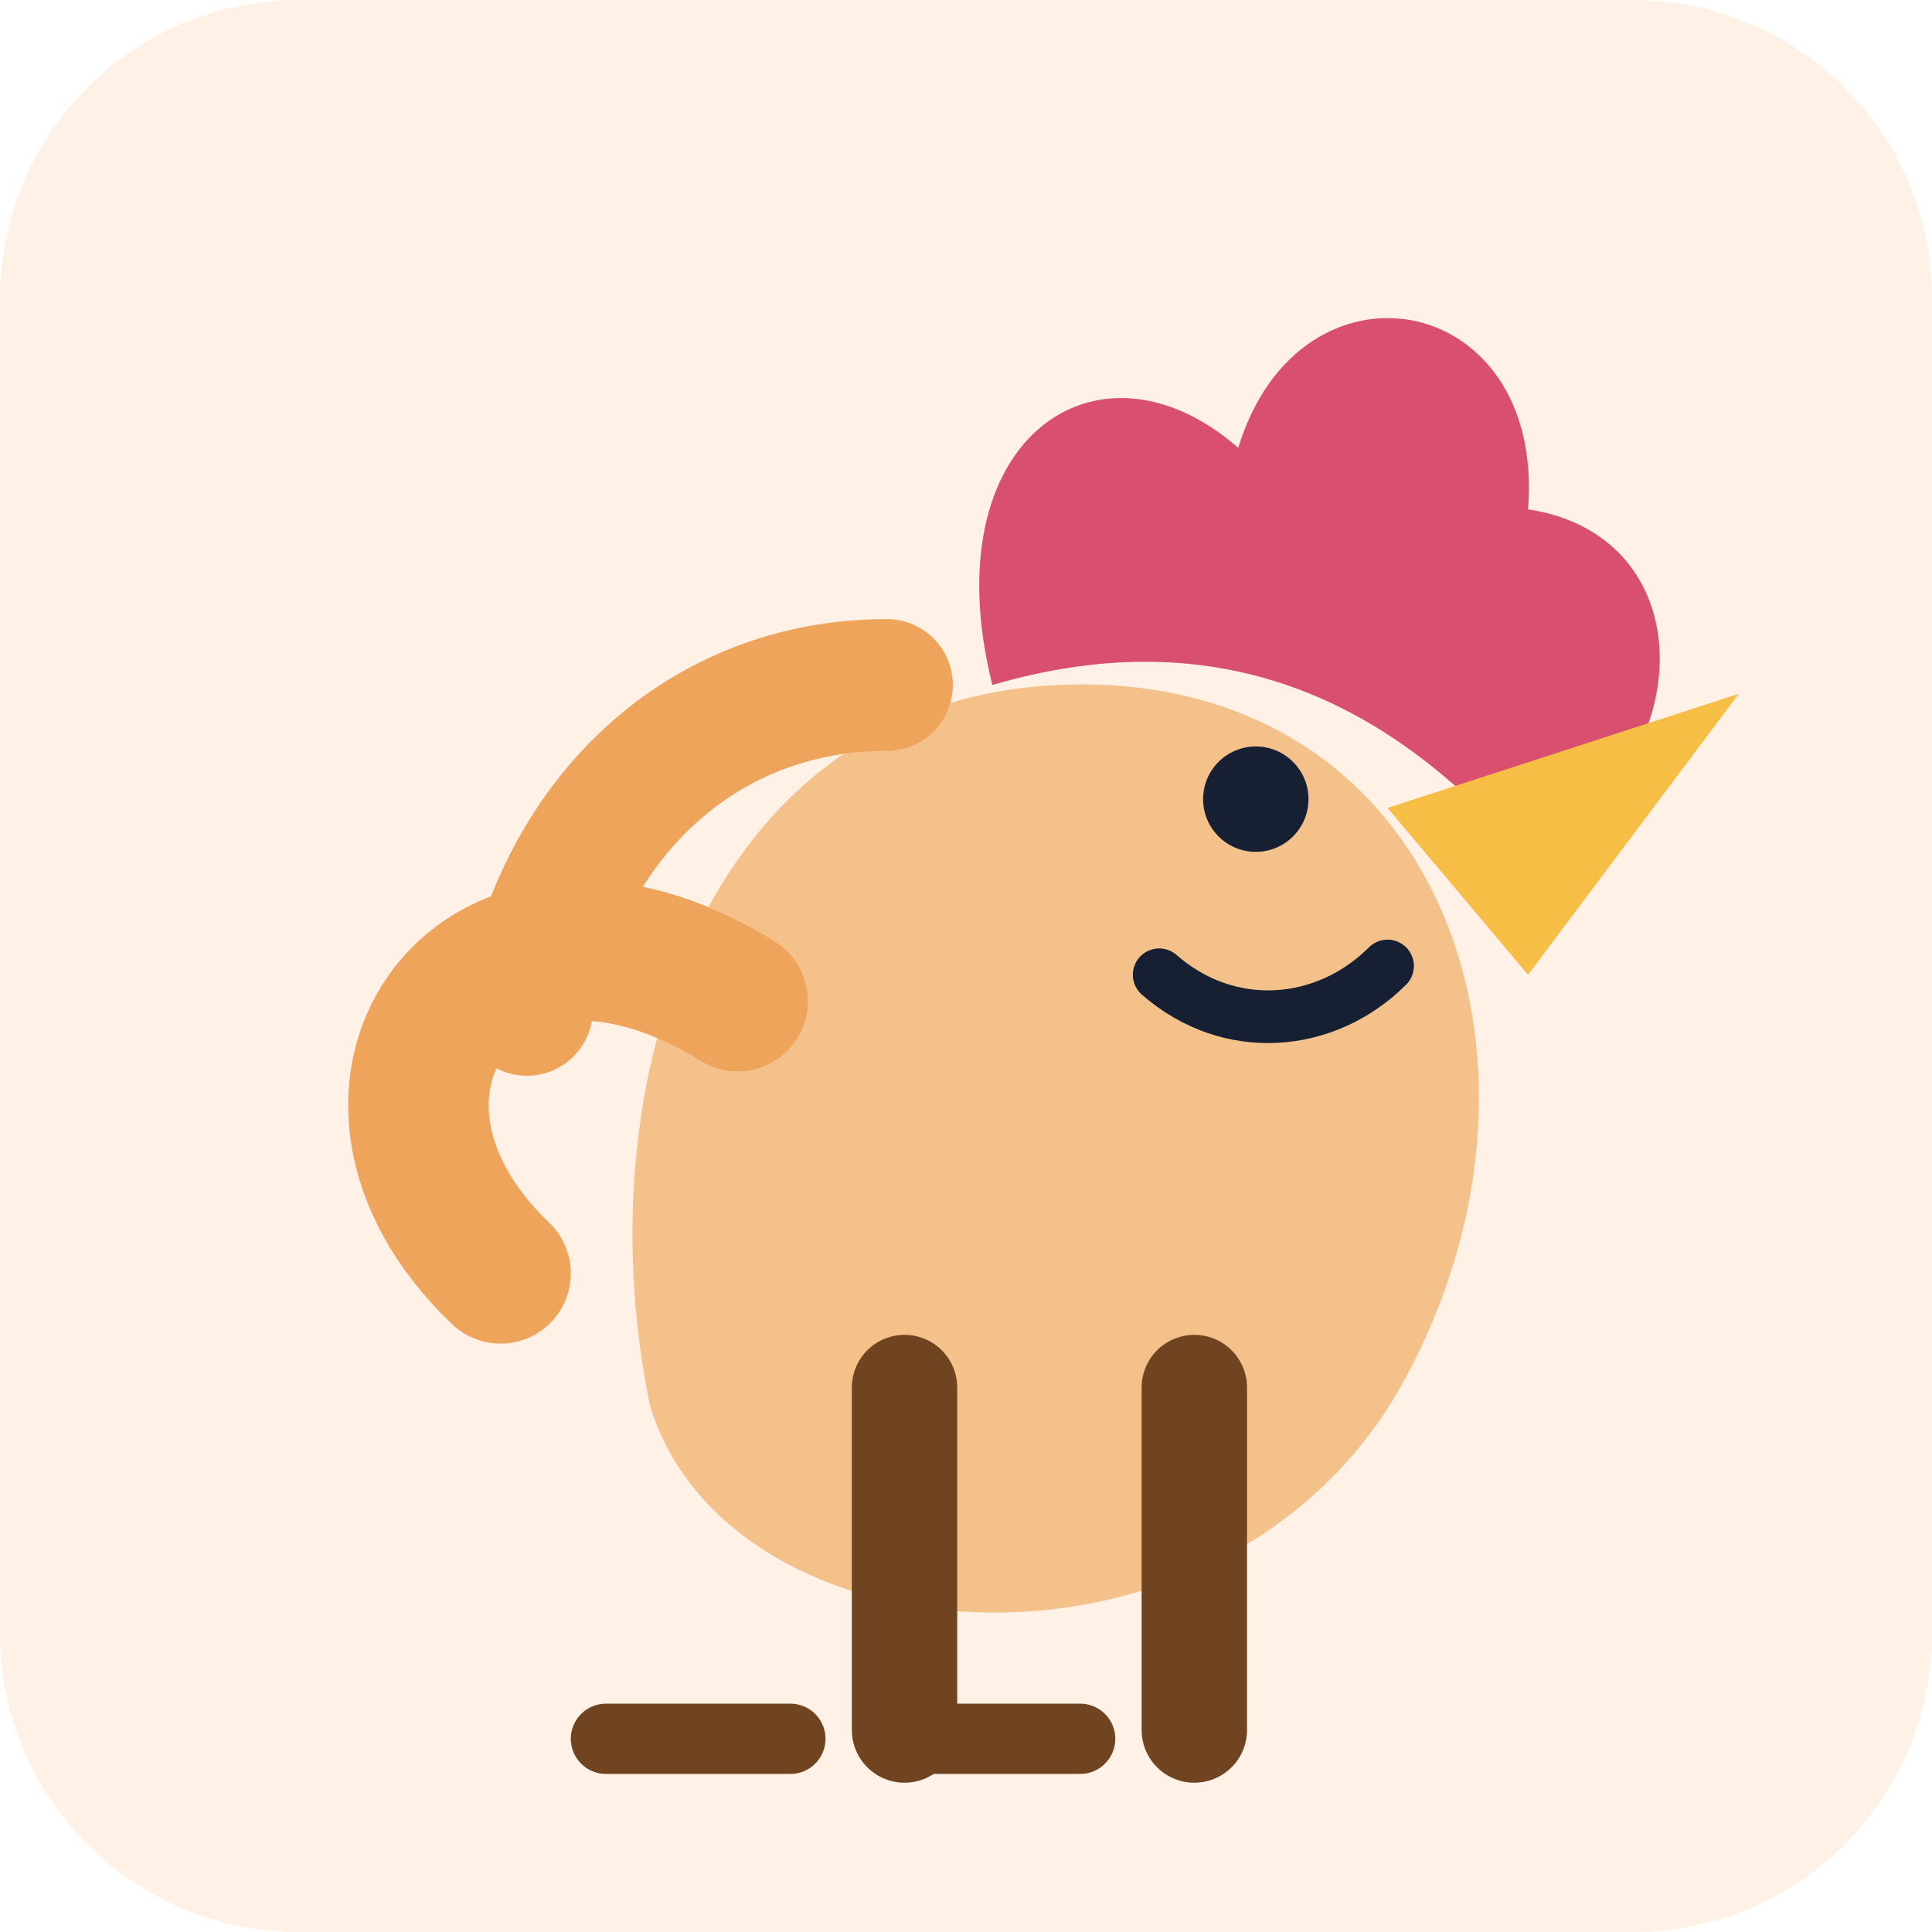
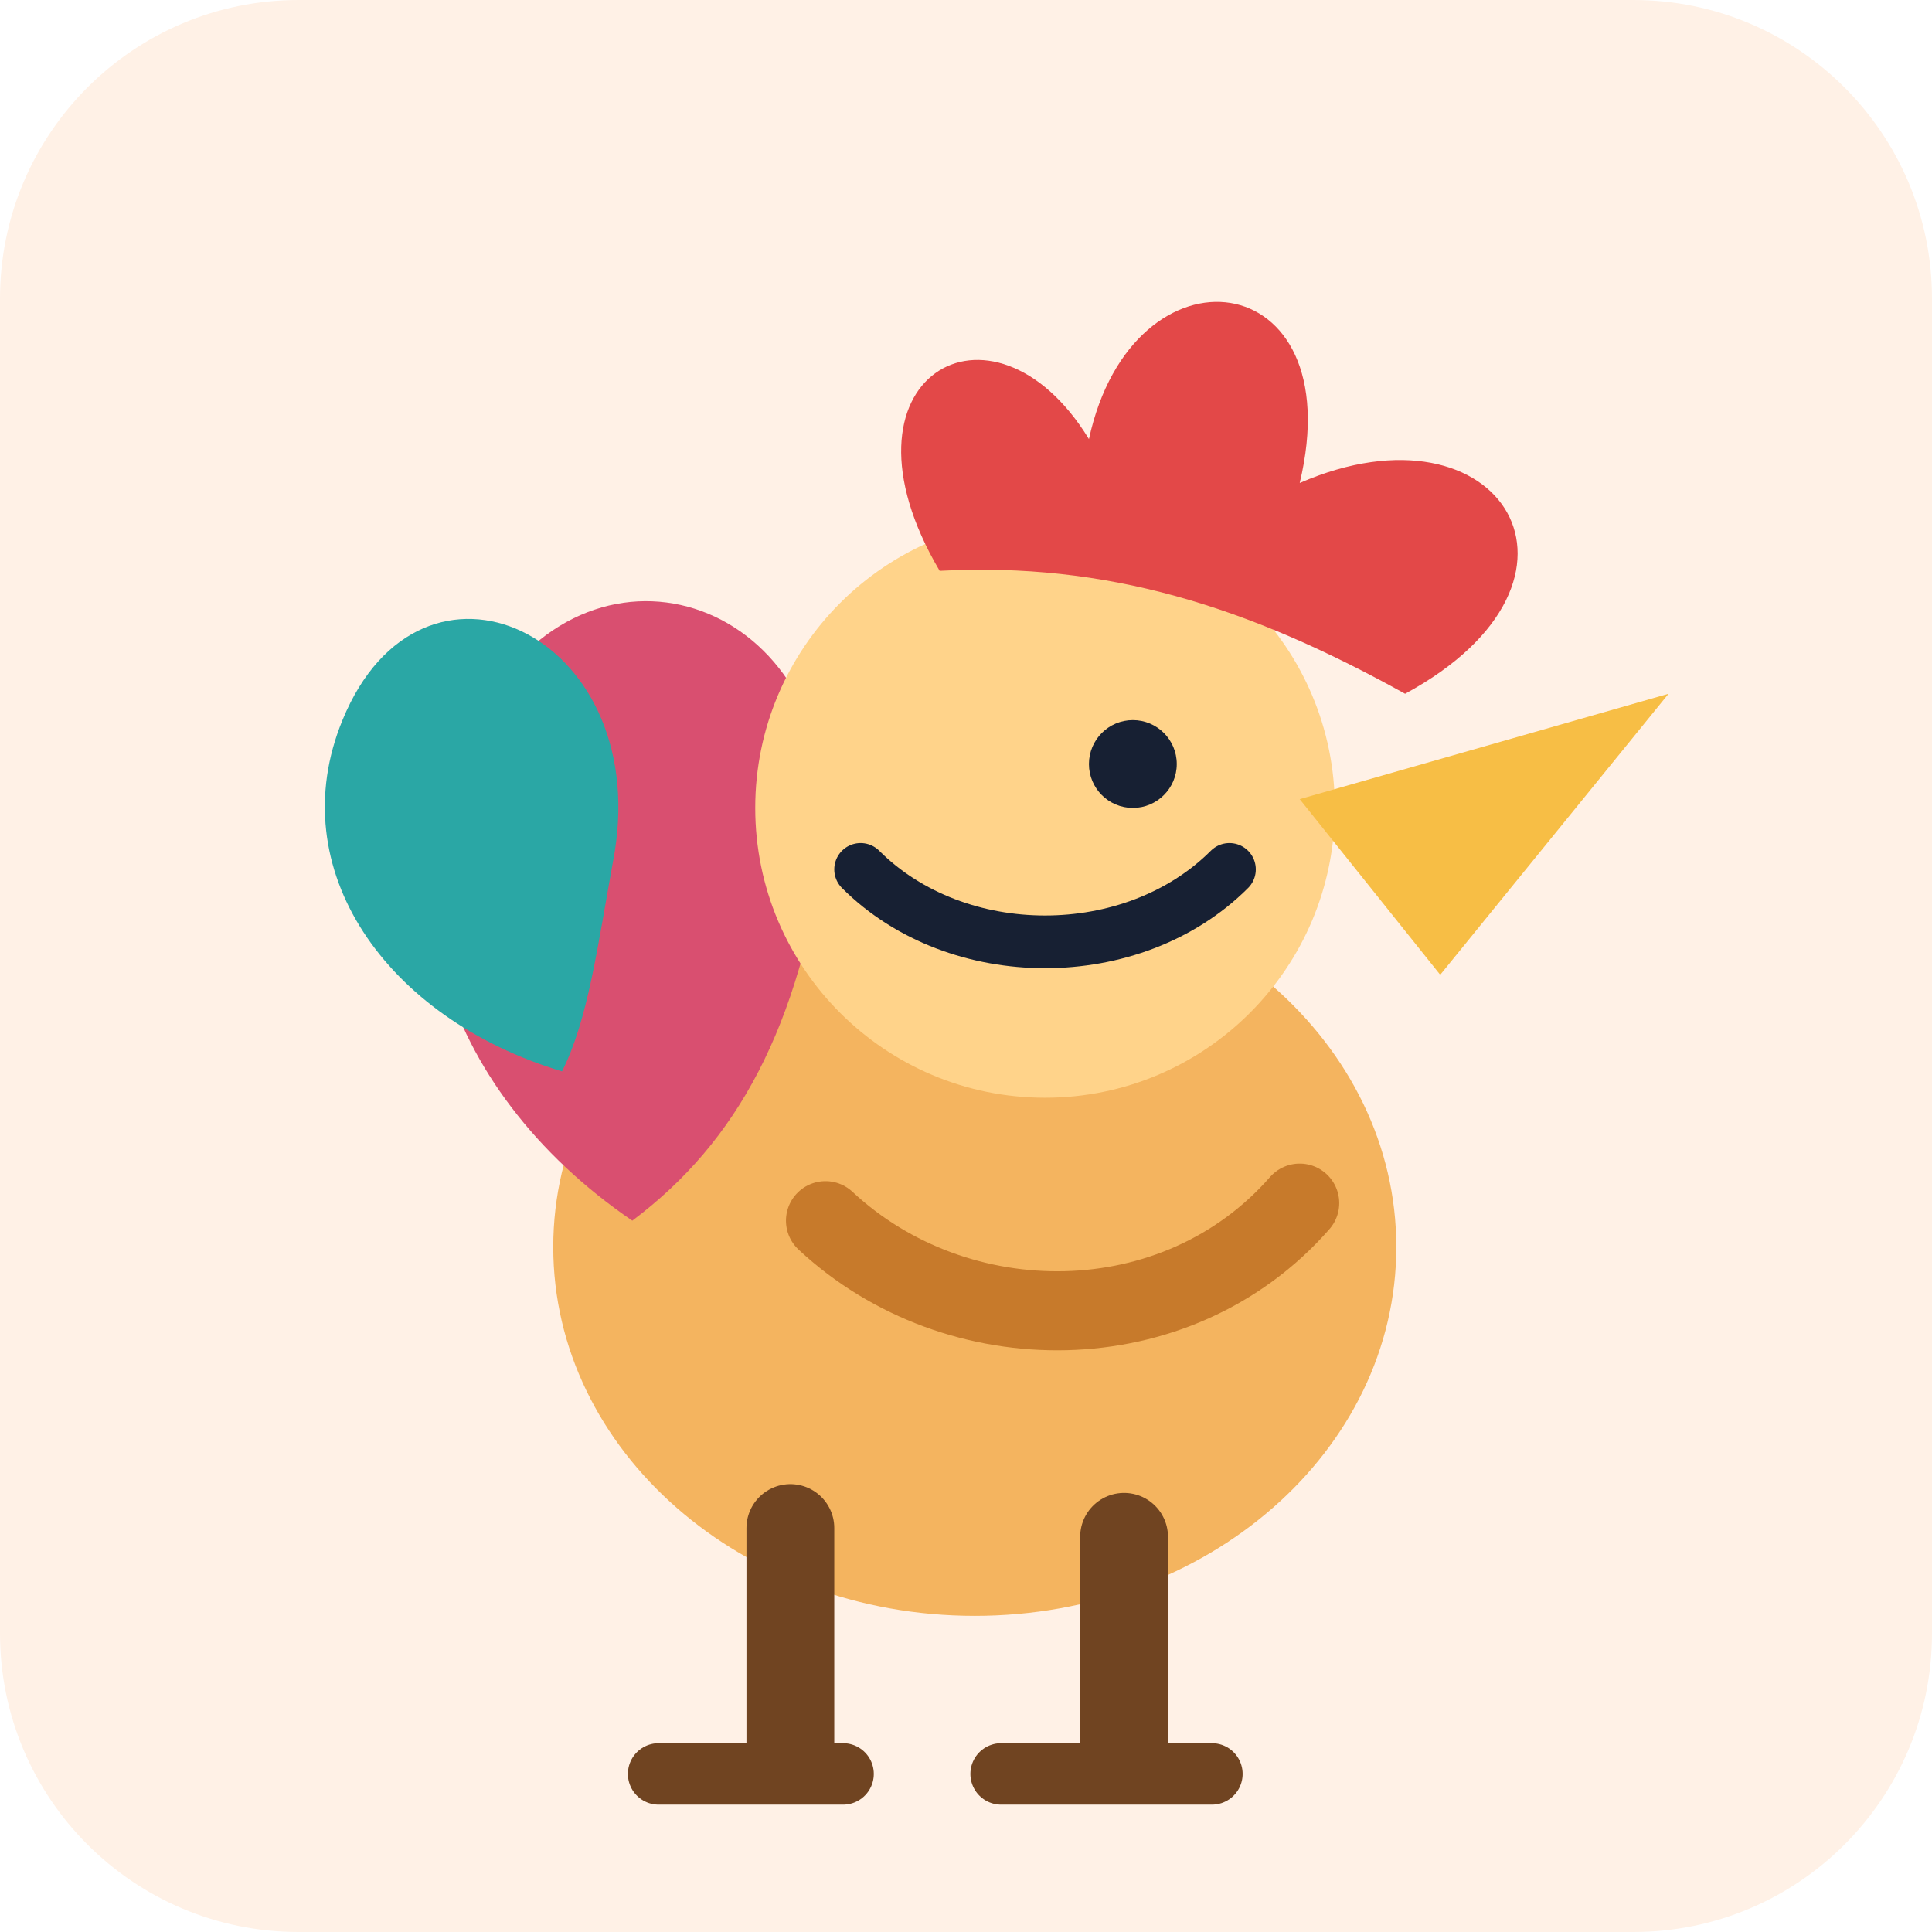
<svg xmlns="http://www.w3.org/2000/svg" width="220" height="220" viewBox="0 0 220 220" fill="none">
  <rect width="220" height="220" rx="34" fill="#FFF1E6" />
-   <path d="M74 160C66 121 82 76 126 78C165 80 179 122 160 157C140 194 83 190 74 160Z" fill="#F4C18B" />
-   <path d="M113 78C106 50 125 37 141 51C148 28 176 33 174 58C194 61 194 87 174 98C157 78 137 71 113 78Z" fill="#D94F70" />
-   <path d="M158 92L198 79L174 111L158 92Z" fill="#F7BE45" />
-   <circle cx="143" cy="91" r="6" fill="#172033" />
-   <path d="M101 78C80 78 64 93 60 115" stroke="#EFA45C" stroke-width="15" stroke-linecap="round" />
-   <path d="M84 114C55 96 35 124 57 145" stroke="#EFA45C" stroke-width="16" stroke-linecap="round" />
-   <path d="M103 158V197M136 158V197" stroke="#704421" stroke-width="12" stroke-linecap="round" />
-   <path d="M90 198H69M123 198H102" stroke="#704421" stroke-width="8" stroke-linecap="round" />
-   <path d="M132 111C140 118 151 117 158 110" stroke="#172033" stroke-width="6" stroke-linecap="round" />
+   <ellipse cx="111" cy="142" rx="48" ry="42" fill="#F4B45F" />
+   <path d="M72 139C50 124 42 99 56 79C69 59 96 69 94 96C91 117 84 130 72 139Z" fill="#D94F70" />
+   <path d="M64 122C44 116 32 99 39 82C48 60 74 72 70 97C68 108 67 116 64 122Z" fill="#2AA7A5" />
+   <circle cx="119" cy="92" r="33" fill="#FFD38A" />
+   <path d="M107 65C94 43 113 32 124 50C129 27 154 30 148 55C171 45 184 66 160 79C142 69 126 64 107 65Z" fill="#E34848" />
+   <path d="M148 91L190 79L164 111L148 91Z" fill="#F7BE45" />
+   <circle cx="129" cy="87" r="5" fill="#172033" />
+   <path d="M98 99C109 110 129 110 140 99" stroke="#172033" stroke-width="6" stroke-linecap="round" />
+   <path d="M94 139C109 153 134 153 148 137" stroke="#C77A2B" stroke-width="9" stroke-linecap="round" />
+   <path d="M90 174V200M128 175V200" stroke="#704421" stroke-width="10" stroke-linecap="round" />
+   <path d="M75 202H96M114 202H138" stroke="#704421" stroke-width="7" stroke-linecap="round" />
</svg>
